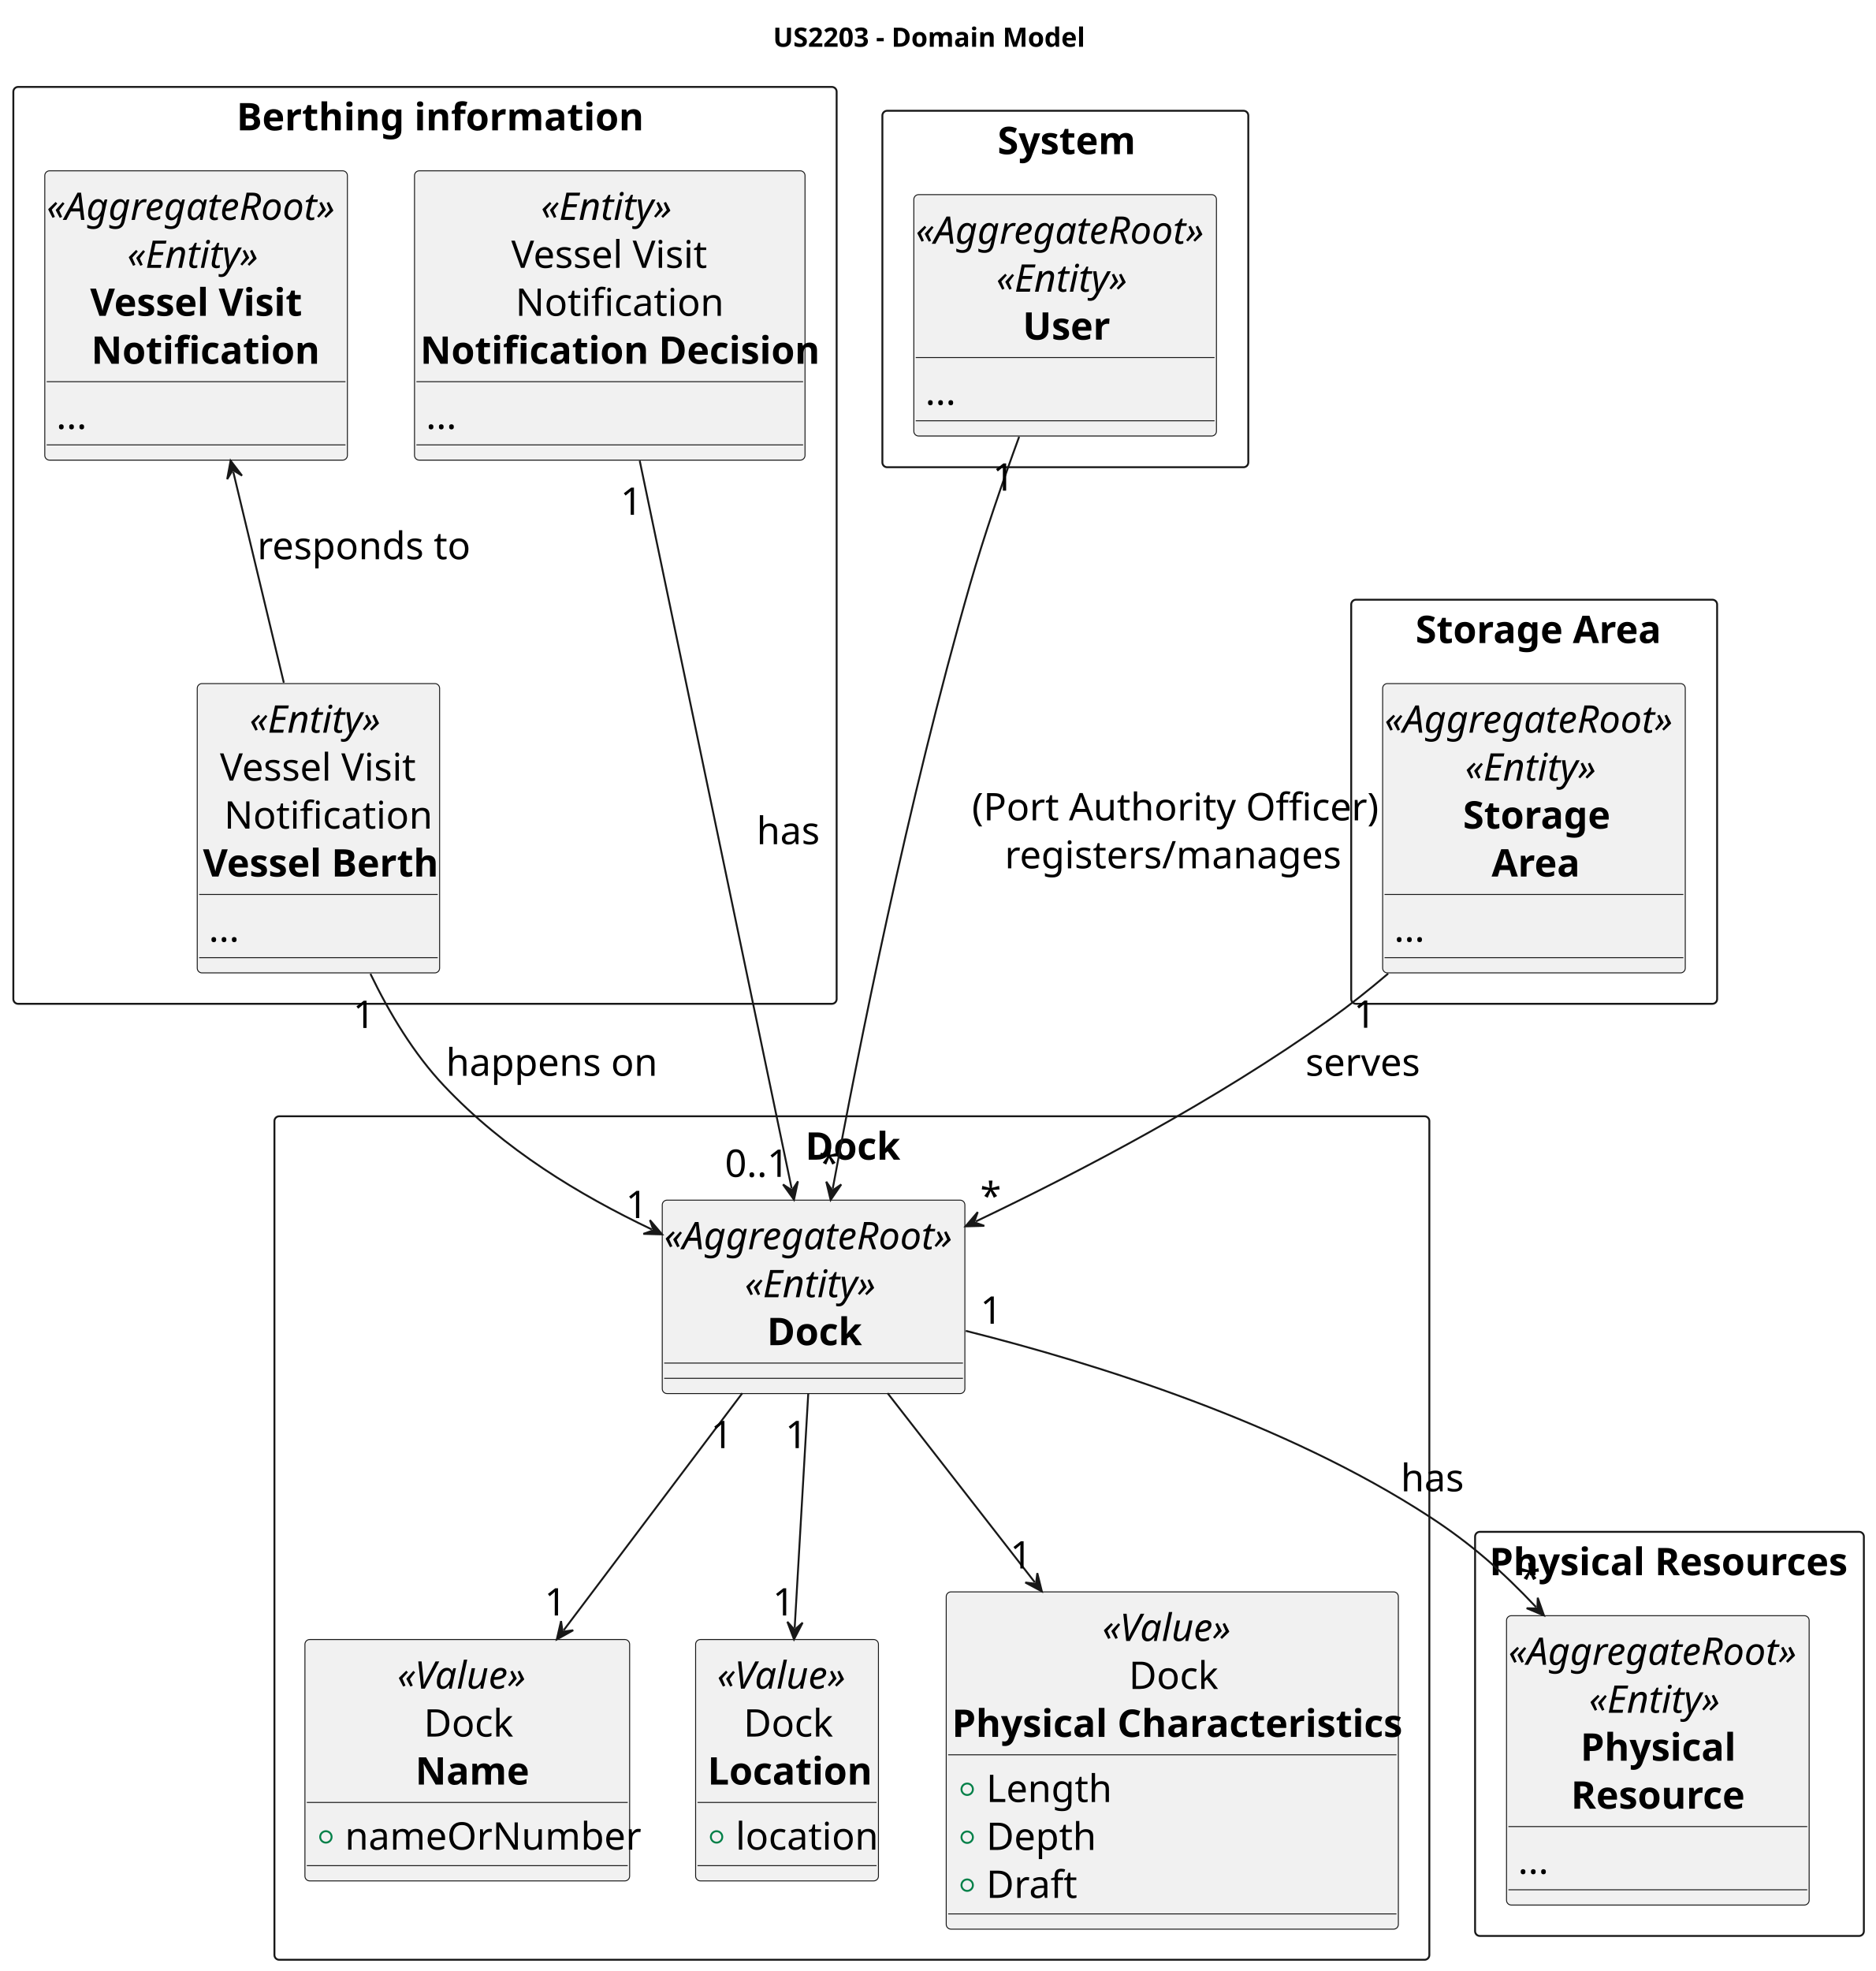
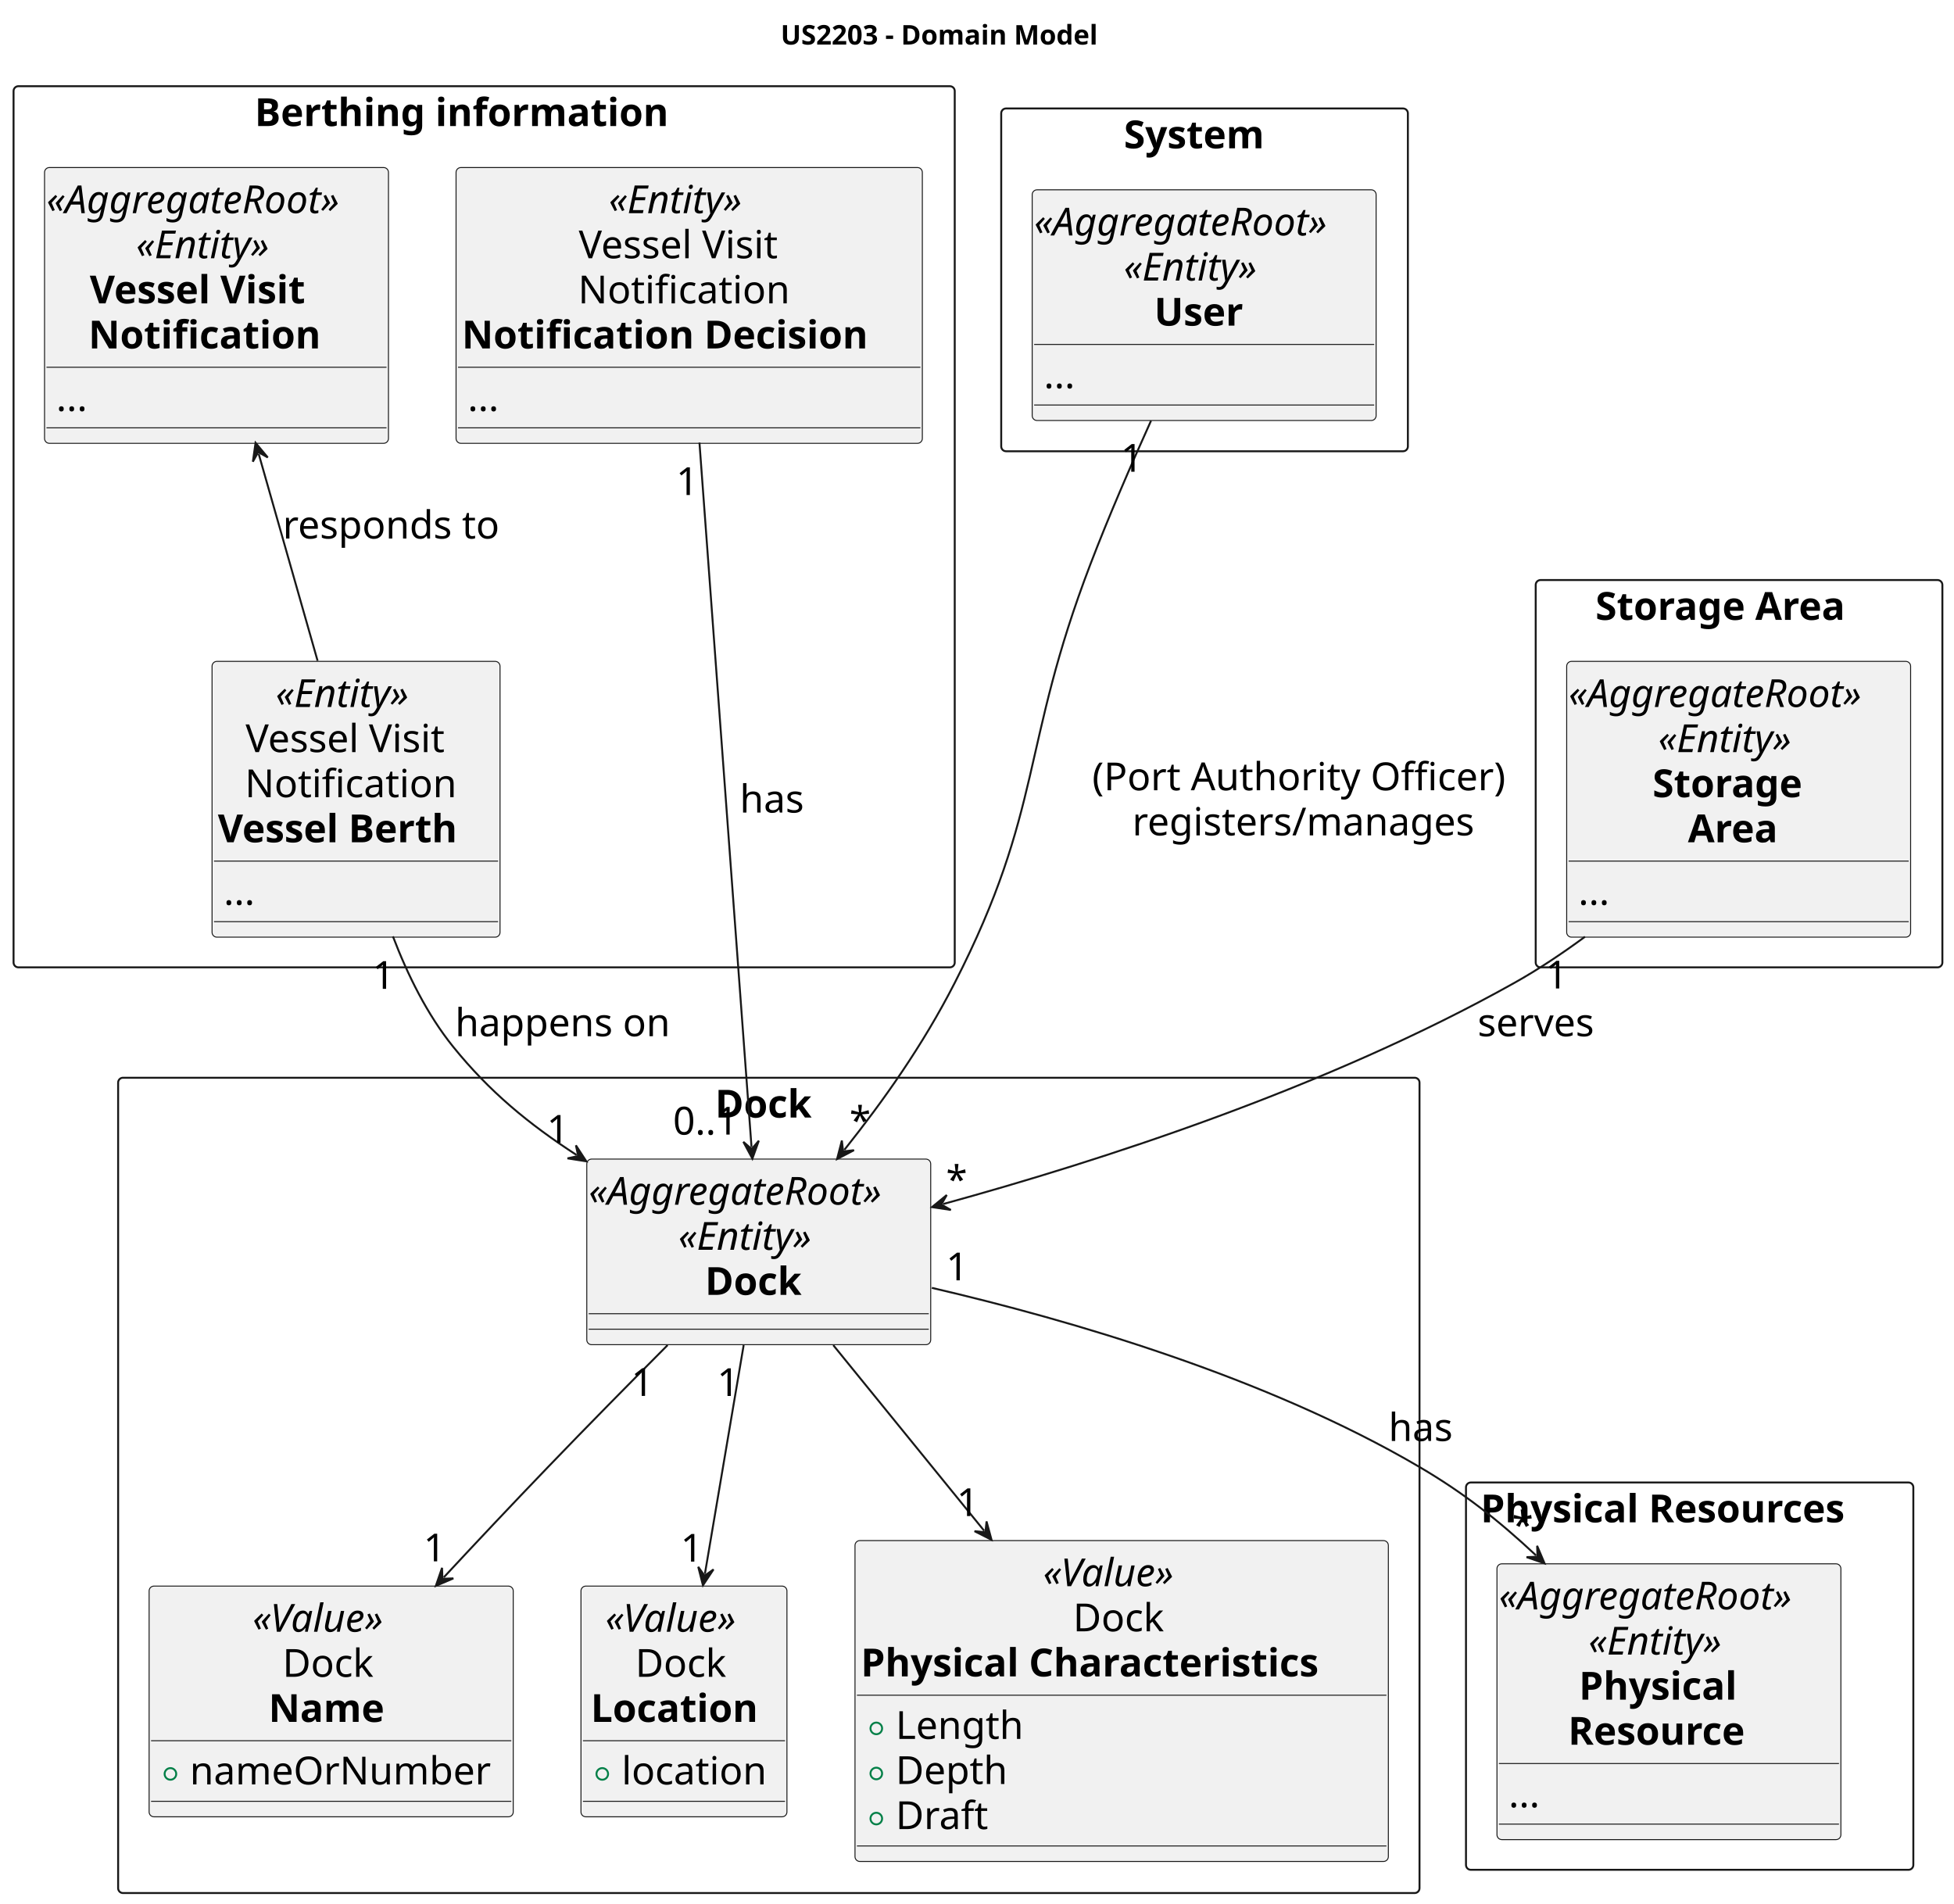
- <svg xmlns="http://www.w3.org/2000/svg" contentStyleType="text/css" data-diagram-type="CLASS" height="1034px" preserveAspectRatio="none" style="width:984px;height:1034px;background:#FFFFFF;" version="1.1" viewBox="0 0 984 1034" width="984px" zoomAndPan="magnify">
+ <svg xmlns="http://www.w3.org/2000/svg" contentStyleType="text/css" data-diagram-type="CLASS" height="983px" preserveAspectRatio="none" style="width:1009px;height:983px;background:#FFFFFF;" version="1.1" viewBox="0 0 1009 983" width="1009px" zoomAndPan="magnify">
  <defs />
  <g>
-     <text fill="#000000" font-family="sans-serif" font-size="14" font-weight="bold" lengthAdjust="spacing" textLength="158.703" x="405.648" y="24.533">US2203 - Domain Model</text>
+     <text fill="#000000" font-family="sans-serif" font-size="14" font-weight="bold" lengthAdjust="spacing" textLength="188.754" x="403.123" y="22.995">US2203 - Domain Model</text>
    <g class="cluster" data-entity="System" data-source-line="4" data-uid="ent0002" id="cluster_System">
-       <rect fill="none" height="187" rx="2.5" ry="2.5" style="stroke:#181818;stroke-width:1;" width="192" x="463" y="58.109" />
-       <text fill="#000000" font-family="sans-serif" font-size="20" font-weight="bold" lengthAdjust="spacing" textLength="71.152" x="523.424" y="80.871">System</text>
+       <rect fill="none" height="177" rx="2.5" ry="2.5" style="stroke:#181818;stroke-width:1;" width="210" x="517" y="56.014" />
+       <text fill="#000000" font-family="sans-serif" font-size="20" font-weight="bold" lengthAdjust="spacing" textLength="83.311" x="580.345" y="76.578">System</text>
    </g>
    <g class="cluster" data-entity="Dock" data-source-line="13" data-uid="ent0004" id="cluster_Dock">
-       <rect fill="none" height="442.5" rx="2.5" ry="2.5" style="stroke:#181818;stroke-width:1;" width="606" x="144" y="585.609" />
-       <text fill="#000000" font-family="sans-serif" font-size="20" font-weight="bold" lengthAdjust="spacing" textLength="48.906" x="422.547" y="608.371">Dock</text>
+       <rect fill="none" height="421" rx="2.5" ry="2.5" style="stroke:#181818;stroke-width:1;" width="672" x="61" y="556.514" />
+       <text fill="#000000" font-family="sans-serif" font-size="20" font-weight="bold" lengthAdjust="spacing" textLength="55.498" x="369.251" y="577.078">Dock</text>
    </g>
    <g class="cluster" data-entity="Physical Resources" data-source-line="38" data-uid="ent0009" id="cluster_Physical Resources">
-       <rect fill="none" height="212" rx="2.5" ry="2.5" style="stroke:#181818;stroke-width:1;" width="204" x="774" y="803.609" />
-       <text fill="#000000" font-family="sans-serif" font-size="20" font-weight="bold" lengthAdjust="spacing" textLength="188.994" x="781.503" y="826.371">Physical Resources</text>
+       <rect fill="none" height="200" rx="2.5" ry="2.5" style="stroke:#181818;stroke-width:1;" width="231" x="757" y="765.514" />
+       <text fill="#000000" font-family="sans-serif" font-size="20" font-weight="bold" lengthAdjust="spacing" textLength="215.898" x="764.551" y="786.078">Physical Resources</text>
    </g>
    <g class="cluster" data-entity="Berthing information" data-source-line="47" data-uid="ent0011" id="cluster_Berthing information">
-       <rect fill="none" height="481" rx="2.5" ry="2.5" style="stroke:#181818;stroke-width:1;" width="432" x="7" y="45.609" />
-       <text fill="#000000" font-family="sans-serif" font-size="20" font-weight="bold" lengthAdjust="spacing" textLength="197.764" x="124.118" y="68.371">Berthing information</text>
+       <rect fill="none" height="455" rx="2.5" ry="2.5" style="stroke:#181818;stroke-width:1;" width="486" x="7" y="44.514" />
+       <text fill="#000000" font-family="sans-serif" font-size="20" font-weight="bold" lengthAdjust="spacing" textLength="236.973" x="131.514" y="65.078">Berthing information</text>
    </g>
    <g class="cluster" data-entity="Storage Area" data-source-line="66" data-uid="ent0015" id="cluster_Storage Area">
-       <rect fill="none" height="212" rx="2.5" ry="2.5" style="stroke:#181818;stroke-width:1;" width="192" x="709" y="314.609" />
-       <text fill="#000000" font-family="sans-serif" font-size="20" font-weight="bold" lengthAdjust="spacing" textLength="124.492" x="742.754" y="337.371">Storage Area</text>
+       <rect fill="none" height="200" rx="2.5" ry="2.5" style="stroke:#181818;stroke-width:1;" width="210" x="793" y="299.514" />
+       <text fill="#000000" font-family="sans-serif" font-size="20" font-weight="bold" lengthAdjust="spacing" textLength="148.31" x="823.845" y="320.078">Storage Area</text>
    </g>
    <g class="entity" data-entity="user" data-source-line="6" data-uid="ent0003" id="entity_user">
-       <rect fill="#F1F1F1" height="126.625" rx="2.5" ry="2.5" style="stroke:#181818;stroke-width:0.5;" width="158.787" x="479.5" y="102.109" />
-       <text fill="#000000" font-family="sans-serif" font-size="20" font-style="italic" lengthAdjust="spacing" textLength="156.787" x="480.5" y="127.871">«AggregateRoot»</text>
-       <text fill="#000000" font-family="sans-serif" font-size="20" font-style="italic" lengthAdjust="spacing" textLength="72.266" x="522.761" y="153.027">«Entity»</text>
-       <text fill="#000000" font-family="sans-serif" font-size="20" font-weight="bold" lengthAdjust="spacing" textLength="44.473" x="536.657" y="178.184">User</text>
-       <line style="stroke:#181818;stroke-width:0.5;" x1="480.5" x2="637.287" y1="187.578" y2="187.578" />
-       <text fill="#000000" font-family="sans-serif" font-size="20" lengthAdjust="spacing" textLength="16.67" x="485.5" y="212.34">...</text>
-       <line style="stroke:#181818;stroke-width:0.5;" x1="480.5" x2="637.287" y1="220.734" y2="220.734" />
+       <rect fill="#F1F1F1" height="119.125" rx="2.5" ry="2.5" style="stroke:#181818;stroke-width:0.5;" width="177.596" x="533" y="98.014" />
+       <text fill="#000000" font-family="sans-serif" font-size="20" font-style="italic" lengthAdjust="spacing" textLength="175.596" x="534" y="121.578">«AggregateRoot»</text>
+       <text fill="#000000" font-family="sans-serif" font-size="20" font-style="italic" lengthAdjust="spacing" textLength="83.076" x="580.26" y="144.859">«Entity»</text>
+       <text fill="#000000" font-family="sans-serif" font-size="20" font-weight="bold" lengthAdjust="spacing" textLength="51.572" x="596.012" y="168.141">User</text>
+       <line style="stroke:#181818;stroke-width:0.5;" x1="534" x2="709.596" y1="177.857" y2="177.857" />
+       <text fill="#000000" font-family="sans-serif" font-size="20" lengthAdjust="spacing" textLength="19.072" x="539" y="200.422">...</text>
+       <line style="stroke:#181818;stroke-width:0.5;" x1="534" x2="709.596" y1="209.139" y2="209.139" />
    </g>
    <g class="entity" data-entity="dock" data-source-line="15" data-uid="ent0005" id="entity_dock">
-       <rect fill="#F1F1F1" height="101.469" rx="2.5" ry="2.5" style="stroke:#181818;stroke-width:0.5;" width="158.787" x="347.5" y="629.609" />
-       <text fill="#000000" font-family="sans-serif" font-size="20" font-style="italic" lengthAdjust="spacing" textLength="156.787" x="348.5" y="655.371">«AggregateRoot»</text>
-       <text fill="#000000" font-family="sans-serif" font-size="20" font-style="italic" lengthAdjust="spacing" textLength="72.266" x="390.761" y="680.527">«Entity»</text>
-       <text fill="#000000" font-family="sans-serif" font-size="20" font-weight="bold" lengthAdjust="spacing" textLength="48.906" x="402.44" y="705.684">Dock</text>
-       <line style="stroke:#181818;stroke-width:0.5;" x1="348.5" x2="505.287" y1="715.078" y2="715.078" />
-       <line style="stroke:#181818;stroke-width:0.5;" x1="348.5" x2="505.287" y1="723.078" y2="723.078" />
+       <rect fill="#F1F1F1" height="95.844" rx="2.5" ry="2.5" style="stroke:#181818;stroke-width:0.5;" width="177.596" x="303" y="598.514" />
+       <text fill="#000000" font-family="sans-serif" font-size="20" font-style="italic" lengthAdjust="spacing" textLength="175.596" x="304" y="622.078">«AggregateRoot»</text>
+       <text fill="#000000" font-family="sans-serif" font-size="20" font-style="italic" lengthAdjust="spacing" textLength="83.076" x="350.26" y="645.359">«Entity»</text>
+       <text fill="#000000" font-family="sans-serif" font-size="20" font-weight="bold" lengthAdjust="spacing" textLength="55.498" x="364.049" y="668.641">Dock</text>
+       <line style="stroke:#181818;stroke-width:0.5;" x1="304" x2="479.596" y1="678.357" y2="678.357" />
+       <line style="stroke:#181818;stroke-width:0.5;" x1="304" x2="479.596" y1="686.357" y2="686.357" />
    </g>
    <g class="entity" data-entity="dock_name" data-source-line="19" data-uid="ent0006" id="entity_dock_name">
-       <rect fill="#F1F1F1" height="126.625" rx="2.5" ry="2.5" style="stroke:#181818;stroke-width:0.5;" width="170.379" x="160" y="860.109" />
-       <text fill="#000000" font-family="sans-serif" font-size="20" font-style="italic" lengthAdjust="spacing" textLength="73.398" x="208.49" y="885.871">«Value»</text>
-       <text fill="#000000" font-family="sans-serif" font-size="20" lengthAdjust="spacing" textLength="45.566" x="222.406" y="911.027">Dock</text>
-       <text fill="#000000" font-family="sans-serif" font-size="20" font-weight="bold" lengthAdjust="spacing" textLength="54.473" x="217.953" y="936.184">Name</text>
-       <line style="stroke:#181818;stroke-width:0.5;" x1="161" x2="329.379" y1="945.578" y2="945.578" />
-       <ellipse cx="171" cy="963.656" fill="none" rx="3" ry="3" style="stroke:#038048;stroke-width:1;" />
-       <text fill="#000000" font-family="sans-serif" font-size="20" lengthAdjust="spacing" textLength="143.379" x="181" y="970.34">nameOrNumber</text>
-       <line style="stroke:#181818;stroke-width:0.5;" x1="161" x2="329.379" y1="978.734" y2="978.734" />
+       <rect fill="#F1F1F1" height="119.125" rx="2.5" ry="2.5" style="stroke:#181818;stroke-width:0.5;" width="188.025" x="77" y="819.014" />
+       <text fill="#000000" font-family="sans-serif" font-size="20" font-style="italic" lengthAdjust="spacing" textLength="81.162" x="130.432" y="842.578">«Value»</text>
+       <text fill="#000000" font-family="sans-serif" font-size="20" lengthAdjust="spacing" textLength="50.215" x="145.905" y="865.859">Dock</text>
+       <text fill="#000000" font-family="sans-serif" font-size="20" font-weight="bold" lengthAdjust="spacing" textLength="64.639" x="138.693" y="889.141">Name</text>
+       <line style="stroke:#181818;stroke-width:0.5;" x1="78" x2="264.025" y1="898.857" y2="898.857" />
+       <ellipse cx="88" cy="915.998" fill="none" rx="3" ry="3" style="stroke:#038048;stroke-width:1;" />
+       <text fill="#000000" font-family="sans-serif" font-size="20" lengthAdjust="spacing" textLength="161.025" x="98" y="921.422">nameOrNumber</text>
+       <line style="stroke:#181818;stroke-width:0.5;" x1="78" x2="264.025" y1="930.139" y2="930.139" />
    </g>
    <g class="entity" data-entity="dock_loc" data-source-line="24" data-uid="ent0007" id="entity_dock_loc">
-       <rect fill="#F1F1F1" height="126.625" rx="2.5" ry="2.5" style="stroke:#181818;stroke-width:0.5;" width="95.936" x="365" y="860.109" />
-       <text fill="#000000" font-family="sans-serif" font-size="20" font-style="italic" lengthAdjust="spacing" textLength="73.398" x="376.269" y="885.871">«Value»</text>
-       <text fill="#000000" font-family="sans-serif" font-size="20" lengthAdjust="spacing" textLength="45.566" x="390.185" y="911.027">Dock</text>
-       <text fill="#000000" font-family="sans-serif" font-size="20" font-weight="bold" lengthAdjust="spacing" textLength="83.33" x="371.303" y="936.184">Location</text>
-       <line style="stroke:#181818;stroke-width:0.5;" x1="366" x2="459.935" y1="945.578" y2="945.578" />
-       <ellipse cx="376" cy="963.656" fill="none" rx="3" ry="3" style="stroke:#038048;stroke-width:1;" />
-       <text fill="#000000" font-family="sans-serif" font-size="20" lengthAdjust="spacing" textLength="68.936" x="386" y="970.34">location</text>
-       <line style="stroke:#181818;stroke-width:0.5;" x1="366" x2="459.935" y1="978.734" y2="978.734" />
+       <rect fill="#F1F1F1" height="119.125" rx="2.5" ry="2.5" style="stroke:#181818;stroke-width:0.5;" width="106.356" x="300" y="819.014" />
+       <text fill="#000000" font-family="sans-serif" font-size="20" font-style="italic" lengthAdjust="spacing" textLength="81.162" x="312.597" y="842.578">«Value»</text>
+       <text fill="#000000" font-family="sans-serif" font-size="20" lengthAdjust="spacing" textLength="50.215" x="328.07" y="865.859">Dock</text>
+       <text fill="#000000" font-family="sans-serif" font-size="20" font-weight="bold" lengthAdjust="spacing" textLength="96.231" x="305.062" y="889.141">Location</text>
+       <line style="stroke:#181818;stroke-width:0.5;" x1="301" x2="405.356" y1="898.857" y2="898.857" />
+       <ellipse cx="311" cy="915.998" fill="none" rx="3" ry="3" style="stroke:#038048;stroke-width:1;" />
+       <text fill="#000000" font-family="sans-serif" font-size="20" lengthAdjust="spacing" textLength="79.356" x="321" y="921.422">location</text>
+       <line style="stroke:#181818;stroke-width:0.5;" x1="301" x2="405.356" y1="930.139" y2="930.139" />
    </g>
    <g class="entity" data-entity="dock_physical_char" data-source-line="29" data-uid="ent0008" id="entity_dock_physical_char">
-       <rect fill="#F1F1F1" height="176.938" rx="2.5" ry="2.5" style="stroke:#181818;stroke-width:0.5;" width="237.24" x="496.5" y="835.109" />
-       <text fill="#000000" font-family="sans-serif" font-size="20" font-style="italic" lengthAdjust="spacing" textLength="73.398" x="578.421" y="860.871">«Value»</text>
-       <text fill="#000000" font-family="sans-serif" font-size="20" lengthAdjust="spacing" textLength="45.566" x="592.337" y="886.027">Dock</text>
-       <text fill="#000000" font-family="sans-serif" font-size="20" font-weight="bold" lengthAdjust="spacing" textLength="231.24" x="499.5" y="911.184">Physical Characteristics</text>
-       <line style="stroke:#181818;stroke-width:0.5;" x1="497.5" x2="732.74" y1="920.578" y2="920.578" />
-       <ellipse cx="507.5" cy="938.656" fill="none" rx="3" ry="3" style="stroke:#038048;stroke-width:1;" />
-       <text fill="#000000" font-family="sans-serif" font-size="20" lengthAdjust="spacing" textLength="61.172" x="517.5" y="945.34">Length</text>
-       <ellipse cx="507.5" cy="963.812" fill="none" rx="3" ry="3" style="stroke:#038048;stroke-width:1;" />
-       <text fill="#000000" font-family="sans-serif" font-size="20" lengthAdjust="spacing" textLength="53.369" x="517.5" y="970.496">Depth</text>
-       <ellipse cx="507.5" cy="988.969" fill="none" rx="3" ry="3" style="stroke:#038048;stroke-width:1;" />
-       <text fill="#000000" font-family="sans-serif" font-size="20" lengthAdjust="spacing" textLength="43.34" x="517.5" y="995.652">Draft</text>
-       <line style="stroke:#181818;stroke-width:0.5;" x1="497.5" x2="732.74" y1="1004.047" y2="1004.047" />
+       <rect fill="#F1F1F1" height="165.688" rx="2.5" ry="2.5" style="stroke:#181818;stroke-width:0.5;" width="275.414" x="441.5" y="795.514" />
+       <text fill="#000000" font-family="sans-serif" font-size="20" font-style="italic" lengthAdjust="spacing" textLength="81.162" x="538.626" y="819.078">«Value»</text>
+       <text fill="#000000" font-family="sans-serif" font-size="20" lengthAdjust="spacing" textLength="50.215" x="554.1" y="842.359">Dock</text>
+       <text fill="#000000" font-family="sans-serif" font-size="20" font-weight="bold" lengthAdjust="spacing" textLength="269.414" x="444.5" y="865.641">Physical Characteristics</text>
+       <line style="stroke:#181818;stroke-width:0.5;" x1="442.5" x2="715.914" y1="875.357" y2="875.357" />
+       <ellipse cx="452.5" cy="892.498" fill="none" rx="3" ry="3" style="stroke:#038048;stroke-width:1;" />
+       <text fill="#000000" font-family="sans-serif" font-size="20" lengthAdjust="spacing" textLength="69.336" x="462.5" y="897.922">Length</text>
+       <ellipse cx="452.5" cy="915.779" fill="none" rx="3" ry="3" style="stroke:#038048;stroke-width:1;" />
+       <text fill="#000000" font-family="sans-serif" font-size="20" lengthAdjust="spacing" textLength="60.918" x="462.5" y="921.203">Depth</text>
+       <ellipse cx="452.5" cy="939.061" fill="none" rx="3" ry="3" style="stroke:#038048;stroke-width:1;" />
+       <text fill="#000000" font-family="sans-serif" font-size="20" lengthAdjust="spacing" textLength="50.762" x="462.5" y="944.484">Draft</text>
+       <line style="stroke:#181818;stroke-width:0.5;" x1="442.5" x2="715.914" y1="953.201" y2="953.201" />
    </g>
    <g class="entity" data-entity="phys_res" data-source-line="40" data-uid="ent0010" id="entity_phys_res">
-       <rect fill="#F1F1F1" height="151.781" rx="2.5" ry="2.5" style="stroke:#181818;stroke-width:0.5;" width="158.787" x="790.5" y="847.609" />
-       <text fill="#000000" font-family="sans-serif" font-size="20" font-style="italic" lengthAdjust="spacing" textLength="156.787" x="791.5" y="873.371">«AggregateRoot»</text>
-       <text fill="#000000" font-family="sans-serif" font-size="20" font-style="italic" lengthAdjust="spacing" textLength="72.266" x="833.761" y="898.527">«Entity»</text>
-       <text fill="#000000" font-family="sans-serif" font-size="20" font-weight="bold" lengthAdjust="spacing" textLength="81.162" x="829.312" y="923.684">Physical</text>
-       <text fill="#000000" font-family="sans-serif" font-size="20" font-weight="bold" lengthAdjust="spacing" textLength="91.152" x="824.317" y="948.84">Resource</text>
-       <line style="stroke:#181818;stroke-width:0.5;" x1="791.5" x2="948.287" y1="958.234" y2="958.234" />
-       <text fill="#000000" font-family="sans-serif" font-size="20" lengthAdjust="spacing" textLength="16.67" x="796.5" y="982.996">...</text>
-       <line style="stroke:#181818;stroke-width:0.5;" x1="791.5" x2="948.287" y1="991.391" y2="991.391" />
+       <rect fill="#F1F1F1" height="142.406" rx="2.5" ry="2.5" style="stroke:#181818;stroke-width:0.5;" width="177.596" x="773" y="807.514" />
+       <text fill="#000000" font-family="sans-serif" font-size="20" font-style="italic" lengthAdjust="spacing" textLength="175.596" x="774" y="831.078">«AggregateRoot»</text>
+       <text fill="#000000" font-family="sans-serif" font-size="20" font-style="italic" lengthAdjust="spacing" textLength="83.076" x="820.26" y="854.359">«Entity»</text>
+       <text fill="#000000" font-family="sans-serif" font-size="20" font-weight="bold" lengthAdjust="spacing" textLength="92.9" x="815.348" y="877.641">Physical</text>
+       <text fill="#000000" font-family="sans-serif" font-size="20" font-weight="bold" lengthAdjust="spacing" textLength="104.131" x="809.732" y="900.922">Resource</text>
+       <line style="stroke:#181818;stroke-width:0.5;" x1="774" x2="949.596" y1="910.639" y2="910.639" />
+       <text fill="#000000" font-family="sans-serif" font-size="20" lengthAdjust="spacing" textLength="19.072" x="779" y="933.203">...</text>
+       <line style="stroke:#181818;stroke-width:0.5;" x1="774" x2="949.596" y1="941.92" y2="941.92" />
    </g>
    <g class="entity" data-entity="vessel_visit_notif" data-source-line="49" data-uid="ent0012" id="entity_vessel_visit_notif">
-       <rect fill="#F1F1F1" height="151.781" rx="2.5" ry="2.5" style="stroke:#181818;stroke-width:0.5;" width="158.787" x="23.5" y="89.609" />
-       <text fill="#000000" font-family="sans-serif" font-size="20" font-style="italic" lengthAdjust="spacing" textLength="156.787" x="24.5" y="115.371">«AggregateRoot»</text>
-       <text fill="#000000" font-family="sans-serif" font-size="20" font-style="italic" lengthAdjust="spacing" textLength="72.266" x="66.761" y="140.527">«Entity»</text>
-       <text fill="#000000" font-family="sans-serif" font-size="20" font-weight="bold" lengthAdjust="spacing" textLength="111.182" x="47.303" y="165.684">Vessel Visit</text>
-       <text fill="#000000" font-family="sans-serif" font-size="20" font-weight="bold" lengthAdjust="spacing" textLength="109.99" x="47.898" y="190.84">Notification</text>
-       <line style="stroke:#181818;stroke-width:0.5;" x1="24.5" x2="181.287" y1="200.234" y2="200.234" />
-       <text fill="#000000" font-family="sans-serif" font-size="20" lengthAdjust="spacing" textLength="16.67" x="29.5" y="224.996">...</text>
-       <line style="stroke:#181818;stroke-width:0.5;" x1="24.5" x2="181.287" y1="233.391" y2="233.391" />
+       <rect fill="#F1F1F1" height="142.406" rx="2.5" ry="2.5" style="stroke:#181818;stroke-width:0.5;" width="177.596" x="23" y="86.514" />
+       <text fill="#000000" font-family="sans-serif" font-size="20" font-style="italic" lengthAdjust="spacing" textLength="175.596" x="24" y="110.078">«AggregateRoot»</text>
+       <text fill="#000000" font-family="sans-serif" font-size="20" font-style="italic" lengthAdjust="spacing" textLength="83.076" x="70.26" y="133.359">«Entity»</text>
+       <text fill="#000000" font-family="sans-serif" font-size="20" font-weight="bold" lengthAdjust="spacing" textLength="130.889" x="46.353" y="156.641">Vessel Visit</text>
+       <text fill="#000000" font-family="sans-serif" font-size="20" font-weight="bold" lengthAdjust="spacing" textLength="132.197" x="45.699" y="179.922">Notification</text>
+       <line style="stroke:#181818;stroke-width:0.5;" x1="24" x2="199.596" y1="189.639" y2="189.639" />
+       <text fill="#000000" font-family="sans-serif" font-size="20" lengthAdjust="spacing" textLength="19.072" x="29" y="212.203">...</text>
+       <line style="stroke:#181818;stroke-width:0.5;" x1="24" x2="199.596" y1="220.92" y2="220.92" />
    </g>
    <g class="entity" data-entity="vessel_berth" data-source-line="54" data-uid="ent0013" id="entity_vessel_berth">
-       <rect fill="#F1F1F1" height="151.781" rx="2.5" ry="2.5" style="stroke:#181818;stroke-width:0.5;" width="127.172" x="103.5" y="358.609" />
-       <text fill="#000000" font-family="sans-serif" font-size="20" font-style="italic" lengthAdjust="spacing" textLength="72.266" x="130.953" y="384.371">«Entity»</text>
-       <text fill="#000000" font-family="sans-serif" font-size="20" lengthAdjust="spacing" textLength="103.369" x="115.401" y="409.527">Vessel Visit</text>
-       <text fill="#000000" font-family="sans-serif" font-size="20" lengthAdjust="spacing" textLength="98.936" x="117.618" y="434.684">Notification</text>
-       <text fill="#000000" font-family="sans-serif" font-size="20" font-weight="bold" lengthAdjust="spacing" textLength="121.172" x="106.5" y="459.84">Vessel Berth</text>
-       <line style="stroke:#181818;stroke-width:0.5;" x1="104.5" x2="229.672" y1="469.234" y2="469.234" />
-       <text fill="#000000" font-family="sans-serif" font-size="20" lengthAdjust="spacing" textLength="16.67" x="109.5" y="493.996">...</text>
-       <line style="stroke:#181818;stroke-width:0.5;" x1="104.5" x2="229.672" y1="502.391" y2="502.391" />
+       <rect fill="#F1F1F1" height="142.406" rx="2.5" ry="2.5" style="stroke:#181818;stroke-width:0.5;" width="148.705" x="109.5" y="341.514" />
+       <text fill="#000000" font-family="sans-serif" font-size="20" font-style="italic" lengthAdjust="spacing" textLength="83.076" x="142.315" y="365.078">«Entity»</text>
+       <text fill="#000000" font-family="sans-serif" font-size="20" lengthAdjust="spacing" textLength="114.102" x="126.802" y="388.359">Vessel Visit</text>
+       <text fill="#000000" font-family="sans-serif" font-size="20" lengthAdjust="spacing" textLength="114.756" x="126.475" y="411.641">Notification</text>
+       <text fill="#000000" font-family="sans-serif" font-size="20" font-weight="bold" lengthAdjust="spacing" textLength="142.705" x="112.5" y="434.922">Vessel Berth</text>
+       <line style="stroke:#181818;stroke-width:0.5;" x1="110.5" x2="257.205" y1="444.639" y2="444.639" />
+       <text fill="#000000" font-family="sans-serif" font-size="20" lengthAdjust="spacing" textLength="19.072" x="115.5" y="467.203">...</text>
+       <line style="stroke:#181818;stroke-width:0.5;" x1="110.5" x2="257.205" y1="475.92" y2="475.92" />
    </g>
    <g class="entity" data-entity="notif_dec" data-source-line="59" data-uid="ent0014" id="entity_notif_dec">
-       <rect fill="#F1F1F1" height="151.781" rx="2.5" ry="2.5" style="stroke:#181818;stroke-width:0.5;" width="204.906" x="217.5" y="89.609" />
-       <text fill="#000000" font-family="sans-serif" font-size="20" font-style="italic" lengthAdjust="spacing" textLength="72.266" x="283.82" y="115.371">«Entity»</text>
-       <text fill="#000000" font-family="sans-serif" font-size="20" lengthAdjust="spacing" textLength="103.369" x="268.269" y="140.527">Vessel Visit</text>
-       <text fill="#000000" font-family="sans-serif" font-size="20" lengthAdjust="spacing" textLength="98.936" x="270.485" y="165.684">Notification</text>
-       <text fill="#000000" font-family="sans-serif" font-size="20" font-weight="bold" lengthAdjust="spacing" textLength="198.906" x="220.5" y="190.84">Notification Decision</text>
-       <line style="stroke:#181818;stroke-width:0.5;" x1="218.5" x2="421.406" y1="200.234" y2="200.234" />
-       <text fill="#000000" font-family="sans-serif" font-size="20" lengthAdjust="spacing" textLength="16.67" x="223.5" y="224.996">...</text>
-       <line style="stroke:#181818;stroke-width:0.5;" x1="218.5" x2="421.406" y1="233.391" y2="233.391" />
+       <rect fill="#F1F1F1" height="142.406" rx="2.5" ry="2.5" style="stroke:#181818;stroke-width:0.5;" width="240.775" x="235.5" y="86.514" />
+       <text fill="#000000" font-family="sans-serif" font-size="20" font-style="italic" lengthAdjust="spacing" textLength="83.076" x="314.35" y="110.078">«Entity»</text>
+       <text fill="#000000" font-family="sans-serif" font-size="20" lengthAdjust="spacing" textLength="114.102" x="298.837" y="133.359">Vessel Visit</text>
+       <text fill="#000000" font-family="sans-serif" font-size="20" lengthAdjust="spacing" textLength="114.756" x="298.51" y="156.641">Notification</text>
+       <text fill="#000000" font-family="sans-serif" font-size="20" font-weight="bold" lengthAdjust="spacing" textLength="234.775" x="238.5" y="179.922">Notification Decision</text>
+       <line style="stroke:#181818;stroke-width:0.5;" x1="236.5" x2="475.275" y1="189.639" y2="189.639" />
+       <text fill="#000000" font-family="sans-serif" font-size="20" lengthAdjust="spacing" textLength="19.072" x="241.5" y="212.203">...</text>
+       <line style="stroke:#181818;stroke-width:0.5;" x1="236.5" x2="475.275" y1="220.92" y2="220.92" />
    </g>
    <g class="entity" data-entity="storage_area" data-source-line="68" data-uid="ent0016" id="entity_storage_area">
-       <rect fill="#F1F1F1" height="151.781" rx="2.5" ry="2.5" style="stroke:#181818;stroke-width:0.5;" width="158.787" x="725.5" y="358.609" />
-       <text fill="#000000" font-family="sans-serif" font-size="20" font-style="italic" lengthAdjust="spacing" textLength="156.787" x="726.5" y="384.371">«AggregateRoot»</text>
-       <text fill="#000000" font-family="sans-serif" font-size="20" font-style="italic" lengthAdjust="spacing" textLength="72.266" x="768.761" y="409.527">«Entity»</text>
-       <text fill="#000000" font-family="sans-serif" font-size="20" font-weight="bold" lengthAdjust="spacing" textLength="74.463" x="767.662" y="434.684">Storage</text>
-       <text fill="#000000" font-family="sans-serif" font-size="20" font-weight="bold" lengthAdjust="spacing" textLength="44.473" x="782.657" y="459.84">Area</text>
-       <line style="stroke:#181818;stroke-width:0.5;" x1="726.5" x2="883.287" y1="469.234" y2="469.234" />
-       <text fill="#000000" font-family="sans-serif" font-size="20" lengthAdjust="spacing" textLength="16.67" x="731.5" y="493.996">...</text>
-       <line style="stroke:#181818;stroke-width:0.5;" x1="726.5" x2="883.287" y1="502.391" y2="502.391" />
+       <rect fill="#F1F1F1" height="142.406" rx="2.5" ry="2.5" style="stroke:#181818;stroke-width:0.5;" width="177.596" x="809" y="341.514" />
+       <text fill="#000000" font-family="sans-serif" font-size="20" font-style="italic" lengthAdjust="spacing" textLength="175.596" x="810" y="365.078">«AggregateRoot»</text>
+       <text fill="#000000" font-family="sans-serif" font-size="20" font-style="italic" lengthAdjust="spacing" textLength="83.076" x="856.26" y="388.359">«Entity»</text>
+       <text fill="#000000" font-family="sans-serif" font-size="20" font-weight="bold" lengthAdjust="spacing" textLength="88.945" x="853.325" y="411.641">Storage</text>
+       <text fill="#000000" font-family="sans-serif" font-size="20" font-weight="bold" lengthAdjust="spacing" textLength="52.402" x="871.597" y="434.922">Area</text>
+       <line style="stroke:#181818;stroke-width:0.5;" x1="810" x2="985.596" y1="444.639" y2="444.639" />
+       <text fill="#000000" font-family="sans-serif" font-size="20" lengthAdjust="spacing" textLength="19.072" x="815" y="467.203">...</text>
+       <line style="stroke:#181818;stroke-width:0.5;" x1="810" x2="985.596" y1="475.92" y2="475.92" />
    </g>
    <g class="link" data-entity-1="vessel_visit_notif" data-entity-2="vessel_berth" data-source-line="75" data-uid="lnk17" id="link_vessel_visit_notif_vessel_berth">
-       <path codeLine="75" d="M122.397,247.524 C131.117,283.934 140.18,321.709 148.92,358.159" fill="none" id="vessel_visit_notif-backto-vessel_berth" style="stroke:#181818;stroke-width:1;" />
-       <polygon fill="#181818" points="121,241.689,119.206,251.374,122.165,246.552,126.986,249.51,121,241.689" style="stroke:#181818;stroke-width:1;" />
-       <text fill="#000000" font-family="sans-serif" font-size="20" lengthAdjust="spacing" textLength="104.512" x="135" y="293.371">responds to</text>
+       <path codeLine="75" d="M133.602,234.424 C143.593,269.524 154.01,306.124 164,341.234" fill="none" id="vessel_visit_notif-backto-vessel_berth" style="stroke:#181818;stroke-width:1;" />
+       <polygon fill="#181818" points="131.96,228.654,130.577,238.405,133.329,233.463,138.271,236.215,131.96,228.654" style="stroke:#181818;stroke-width:1;" />
+       <text fill="#000000" font-family="sans-serif" font-size="20" lengthAdjust="spacing" textLength="118.106" x="146" y="278.078">responds to</text>
    </g>
    <g class="link" data-entity-1="vessel_berth" data-entity-2="dock" data-source-line="76" data-uid="lnk18" id="link_vessel_berth_dock">
-       <path codeLine="76" d="M194.37,510.869 C204.34,531.529 217.14,552.839 233,569.609 C264.75,603.199 303.715,626.706 342.015,644.976" fill="none" id="vessel_berth-to-dock" style="stroke:#181818;stroke-width:1;" />
-       <polygon fill="#181818" points="347.43,647.559,341.029,640.074,342.917,645.407,337.585,647.295,347.43,647.559" style="stroke:#181818;stroke-width:1;" />
-       <text fill="#000000" font-family="sans-serif" font-size="20" lengthAdjust="spacing" textLength="104.541" x="234" y="564.371">happens on</text>
-       <text fill="#000000" font-family="sans-serif" font-size="20" lengthAdjust="spacing" textLength="11.123" x="185.247" y="539.275">1</text>
-       <text fill="#000000" font-family="sans-serif" font-size="20" lengthAdjust="spacing" textLength="11.123" x="328.338" y="639.012">1</text>
+       <path codeLine="76" d="M202.9,483.534 C210.44,503.304 220.6,523.924 234,540.514 C252.73,563.694 272.934,580.352 297.734,596.412" fill="none" id="vessel_berth-to-dock" style="stroke:#181818;stroke-width:1;" />
+       <polygon fill="#181818" points="302.77,599.674,297.39,591.424,298.573,596.956,293.041,598.139,302.77,599.674" style="stroke:#181818;stroke-width:1;" />
+       <text fill="#000000" font-family="sans-serif" font-size="20" lengthAdjust="spacing" textLength="116.992" x="235" y="535.078">happens on</text>
+       <text fill="#000000" font-family="sans-serif" font-size="20" lengthAdjust="spacing" textLength="12.725" x="192.283" y="510.602">1</text>
+       <text fill="#000000" font-family="sans-serif" font-size="20" lengthAdjust="spacing" textLength="12.725" x="282.339" y="590.062">1</text>
    </g>
    <g class="link" data-entity-1="notif_dec" data-entity-2="dock" data-source-line="78" data-uid="lnk19" id="link_notif_dec_dock">
-       <path codeLine="78" d="M335.67,241.679 C357.85,347.889 396.543,533.236 415.393,623.496" fill="none" id="notif_dec-to-dock" style="stroke:#181818;stroke-width:1;" />
-       <polygon fill="#181818" points="416.62,629.369,418.696,619.742,415.598,624.475,410.865,621.377,416.62,629.369" style="stroke:#181818;stroke-width:1;" />
-       <text fill="#000000" font-family="sans-serif" font-size="20" lengthAdjust="spacing" textLength="32.246" x="397" y="442.871">has</text>
-       <text fill="#000000" font-family="sans-serif" font-size="20" lengthAdjust="spacing" textLength="11.123" x="325.553" y="270.069">1</text>
-       <text fill="#000000" font-family="sans-serif" font-size="20" lengthAdjust="spacing" textLength="33.359" x="380.379" y="617.405">0..1</text>
+       <path codeLine="78" d="M361.18,228.544 C368.62,329.224 381.697,506.21 388.067,592.32" fill="none" id="notif_dec-to-dock" style="stroke:#181818;stroke-width:1;" />
+       <polygon fill="#181818" points="388.51,598.304,391.835,589.033,388.141,593.317,383.857,589.623,388.51,598.304" style="stroke:#181818;stroke-width:1;" />
+       <text fill="#000000" font-family="sans-serif" font-size="20" lengthAdjust="spacing" textLength="35.352" x="382" y="419.578">has</text>
+       <text fill="#000000" font-family="sans-serif" font-size="20" lengthAdjust="spacing" textLength="12.725" x="349.144" y="255.613">1</text>
+       <text fill="#000000" font-family="sans-serif" font-size="20" lengthAdjust="spacing" textLength="38.164" x="347.526" y="585.874">0..1</text>
    </g>
    <g class="link" data-entity-1="dock" data-entity-2="dock_loc" data-source-line="80" data-uid="lnk20" id="link_dock_dock_loc">
-       <path codeLine="80" d="M424.12,730.859 C421.95,768.279 419.307,813.809 416.977,854.029" fill="none" id="dock-to-dock_loc" style="stroke:#181818;stroke-width:1;" />
-       <polygon fill="#181818" points="416.63,860.019,421.144,851.266,416.919,855.028,413.157,850.803,416.63,860.019" style="stroke:#181818;stroke-width:1;" />
-       <text fill="#000000" font-family="sans-serif" font-size="20" lengthAdjust="spacing" textLength="11.123" x="412.068" y="759.705">1</text>
-       <text fill="#000000" font-family="sans-serif" font-size="20" lengthAdjust="spacing" textLength="11.123" x="405.436" y="847.488">1</text>
+       <path codeLine="80" d="M384.01,694.614 C377.93,730.494 370.523,774.198 363.993,812.698" fill="none" id="dock-to-dock_loc" style="stroke:#181818;stroke-width:1;" />
+       <polygon fill="#181818" points="362.99,818.614,368.439,810.409,363.826,813.684,360.551,809.072,362.99,818.614" style="stroke:#181818;stroke-width:1;" />
+       <text fill="#000000" font-family="sans-serif" font-size="20" lengthAdjust="spacing" textLength="12.725" x="370.29" y="720.842">1</text>
+       <text fill="#000000" font-family="sans-serif" font-size="20" lengthAdjust="spacing" textLength="12.725" x="351.447" y="806.377">1</text>
    </g>
    <g class="link" data-entity-1="dock" data-entity-2="phys_res" data-source-line="81" data-uid="lnk21" id="link_dock_phys_res">
-       <path codeLine="81" d="M506.77,698.179 C575.21,715.349 674.47,746.419 750,795.609 C771.73,809.759 788.221,824.267 806.021,843.117" fill="none" id="dock-to-phys_res" style="stroke:#181818;stroke-width:1;" />
-       <polygon fill="#181818" points="810.14,847.479,806.869,838.189,806.707,843.844,801.053,843.682,810.14,847.479" style="stroke:#181818;stroke-width:1;" />
-       <text fill="#000000" font-family="sans-serif" font-size="20" lengthAdjust="spacing" textLength="32.246" x="735" y="782.371">has</text>
-       <text fill="#000000" font-family="sans-serif" font-size="20" lengthAdjust="spacing" textLength="11.123" x="514.379" y="694.423">1</text>
-       <text fill="#000000" font-family="sans-serif" font-size="20" lengthAdjust="spacing" textLength="7.783" x="797.345" y="835.088">*</text>
+       <path codeLine="81" d="M481.19,665.014 C552.72,681.634 653.87,711.074 733,757.514 C755.95,770.984 773.818,785.055 793.198,803.185" fill="none" id="dock-to-phys_res" style="stroke:#181818;stroke-width:1;" />
+       <polygon fill="#181818" points="797.58,807.284,793.74,798.214,793.929,803.868,788.275,804.056,797.58,807.284" style="stroke:#181818;stroke-width:1;" />
+       <text fill="#000000" font-family="sans-serif" font-size="20" lengthAdjust="spacing" textLength="35.352" x="717" y="744.078">has</text>
+       <text fill="#000000" font-family="sans-serif" font-size="20" lengthAdjust="spacing" textLength="12.725" x="488.521" y="661.131">1</text>
+       <text fill="#000000" font-family="sans-serif" font-size="20" lengthAdjust="spacing" textLength="10" x="780.766" y="794.698">*</text>
    </g>
    <g class="link" data-entity-1="dock" data-entity-2="dock_name" data-source-line="82" data-uid="lnk22" id="link_dock_dock_name">
-       <path codeLine="82" d="M389.51,730.859 C361.31,768.279 326.091,815.008 295.781,855.228" fill="none" id="dock-to-dock_name" style="stroke:#181818;stroke-width:1;" />
-       <polygon fill="#181818" points="292.17,860.019,300.781,855.239,295.179,856.026,294.392,850.424,292.17,860.019" style="stroke:#181818;stroke-width:1;" />
-       <text fill="#000000" font-family="sans-serif" font-size="20" lengthAdjust="spacing" textLength="11.123" x="373.023" y="759.705">1</text>
-       <text fill="#000000" font-family="sans-serif" font-size="20" lengthAdjust="spacing" textLength="11.123" x="285.714" y="847.488">1</text>
+       <path codeLine="82" d="M344.74,694.584 C325.46,713.954 303.03,736.684 283,757.514 C263.94,777.334 247.418,794.872 229.148,814.502" fill="none" id="dock-to-dock_name" style="stroke:#181818;stroke-width:1;" />
+       <polygon fill="#181818" points="225.06,818.894,234.12,815.031,228.466,815.234,228.264,809.58,225.06,818.894" style="stroke:#181818;stroke-width:1;" />
+       <text fill="#000000" font-family="sans-serif" font-size="20" lengthAdjust="spacing" textLength="12.725" x="325.988" y="720.809">1</text>
+       <text fill="#000000" font-family="sans-serif" font-size="20" lengthAdjust="spacing" textLength="12.725" x="218.657" y="806.244">1</text>
    </g>
    <g class="link" data-entity-1="dock" data-entity-2="dock_physical_char" data-source-line="83" data-uid="lnk23" id="link_dock_dock_physical_char">
-       <path codeLine="83" d="M465.73,730.859 C489.05,760.819 515.734,795.095 542.984,830.095" fill="none" id="dock-to-dock_physical_char" style="stroke:#181818;stroke-width:1;" />
-       <polygon fill="#181818" points="546.67,834.829,544.297,825.271,543.598,830.884,537.985,830.185,546.67,834.829" style="stroke:#181818;stroke-width:1;" />
-       <text fill="#000000" font-family="sans-serif" font-size="20" lengthAdjust="spacing" textLength="11.123" x="530.013" y="822.845">1</text>
+       <path codeLine="83" d="M430.29,694.614 C453.8,723.524 480.775,756.708 508.215,790.458" fill="none" id="dock-to-dock_physical_char" style="stroke:#181818;stroke-width:1;" />
+       <polygon fill="#181818" points="512,795.114,509.426,785.607,508.846,791.234,503.219,790.654,512,795.114" style="stroke:#181818;stroke-width:1;" />
+       <text fill="#000000" font-family="sans-serif" font-size="20" lengthAdjust="spacing" textLength="12.725" x="493.967" y="782.844">1</text>
    </g>
    <g class="link" data-entity-1="user" data-entity-2="dock" data-source-line="85" data-uid="lnk24" id="link_user_dock">
-       <path codeLine="85" d="M534.76,229.129 C525.96,253.139 516.38,280.939 509,306.609 C476.21,420.689 450.231,551.739 436.941,623.599" fill="none" id="user-to-dock" style="stroke:#181818;stroke-width:1;" />
-       <polygon fill="#181818" points="435.85,629.499,441.42,621.377,436.759,624.583,433.553,619.922,435.85,629.499" style="stroke:#181818;stroke-width:1;" />
-       <text fill="#000000" font-family="sans-serif" font-size="20" lengthAdjust="spacing" textLength="198.935" x="510" y="430.371">(Port Authority Officer)</text>
-       <text fill="#000000" font-family="sans-serif" font-size="20" lengthAdjust="spacing" textLength="164.522" x="527.207" y="455.527">registers/manages</text>
-       <text fill="#000000" font-family="sans-serif" font-size="20" lengthAdjust="spacing" textLength="11.123" x="520.849" y="257.401">1</text>
-       <text fill="#000000" font-family="sans-serif" font-size="20" lengthAdjust="spacing" textLength="7.783" x="429.599" y="617.155">*</text>
+       <path codeLine="85" d="M594.38,217.214 C584,240.174 572.43,266.864 563,291.514 C526.93,385.764 538.94,417.664 493,507.514 C476.44,539.894 456.345,568.188 435.985,593.788" fill="none" id="user-to-dock" style="stroke:#181818;stroke-width:1;" />
+       <polygon fill="#181818" points="432.25,598.484,440.983,593.93,435.362,594.57,434.721,588.95,432.25,598.484" style="stroke:#181818;stroke-width:1;" />
+       <text fill="#000000" font-family="sans-serif" font-size="20" lengthAdjust="spacing" textLength="228.154" x="564" y="408.078">(Port Authority Officer)</text>
+       <text fill="#000000" font-family="sans-serif" font-size="20" lengthAdjust="spacing" textLength="186.816" x="584.669" y="431.359">registers/manages</text>
+       <text fill="#000000" font-family="sans-serif" font-size="20" lengthAdjust="spacing" textLength="12.725" x="578.764" y="243.574">1</text>
+       <text fill="#000000" font-family="sans-serif" font-size="20" lengthAdjust="spacing" textLength="10" x="438.642" y="585.707">*</text>
    </g>
    <g class="link" data-entity-1="storage_area" data-entity-2="dock" data-source-line="87" data-uid="lnk25" id="link_storage_area_dock">
-       <path codeLine="87" d="M728.38,510.759 C718.47,519.189 708.21,527.349 698,534.609 C637.39,577.719 567.775,614.165 512.045,640.765" fill="none" id="storage_area-to-dock" style="stroke:#181818;stroke-width:1;" />
-       <polygon fill="#181818" points="506.63,643.349,516.475,643.082,511.142,641.196,513.029,635.863,506.63,643.349" style="stroke:#181818;stroke-width:1;" />
-       <text fill="#000000" font-family="sans-serif" font-size="20" lengthAdjust="spacing" textLength="58.906" x="685" y="564.371">serves</text>
-       <text fill="#000000" font-family="sans-serif" font-size="20" lengthAdjust="spacing" textLength="11.123" x="710.337" y="539.156">1</text>
-       <text fill="#000000" font-family="sans-serif" font-size="20" lengthAdjust="spacing" textLength="7.783" x="514.34" y="634.556">*</text>
+       <path codeLine="87" d="M818.44,483.714 C806.66,492.384 794.33,500.614 782,507.514 C685.03,561.824 568.565,599.313 487.045,621.723" fill="none" id="storage_area-to-dock" style="stroke:#181818;stroke-width:1;" />
+       <polygon fill="#181818" points="481.26,623.314,490.998,624.785,486.081,621.988,488.878,617.071,481.26,623.314" style="stroke:#181818;stroke-width:1;" />
+       <text fill="#000000" font-family="sans-serif" font-size="20" lengthAdjust="spacing" textLength="65.508" x="763" y="535.078">serves</text>
+       <text fill="#000000" font-family="sans-serif" font-size="20" lengthAdjust="spacing" textLength="12.725" x="798.073" y="510.413">1</text>
+       <text fill="#000000" font-family="sans-serif" font-size="20" lengthAdjust="spacing" textLength="10" x="488.492" y="616.238">*</text>
    </g>
  </g>
</svg>
